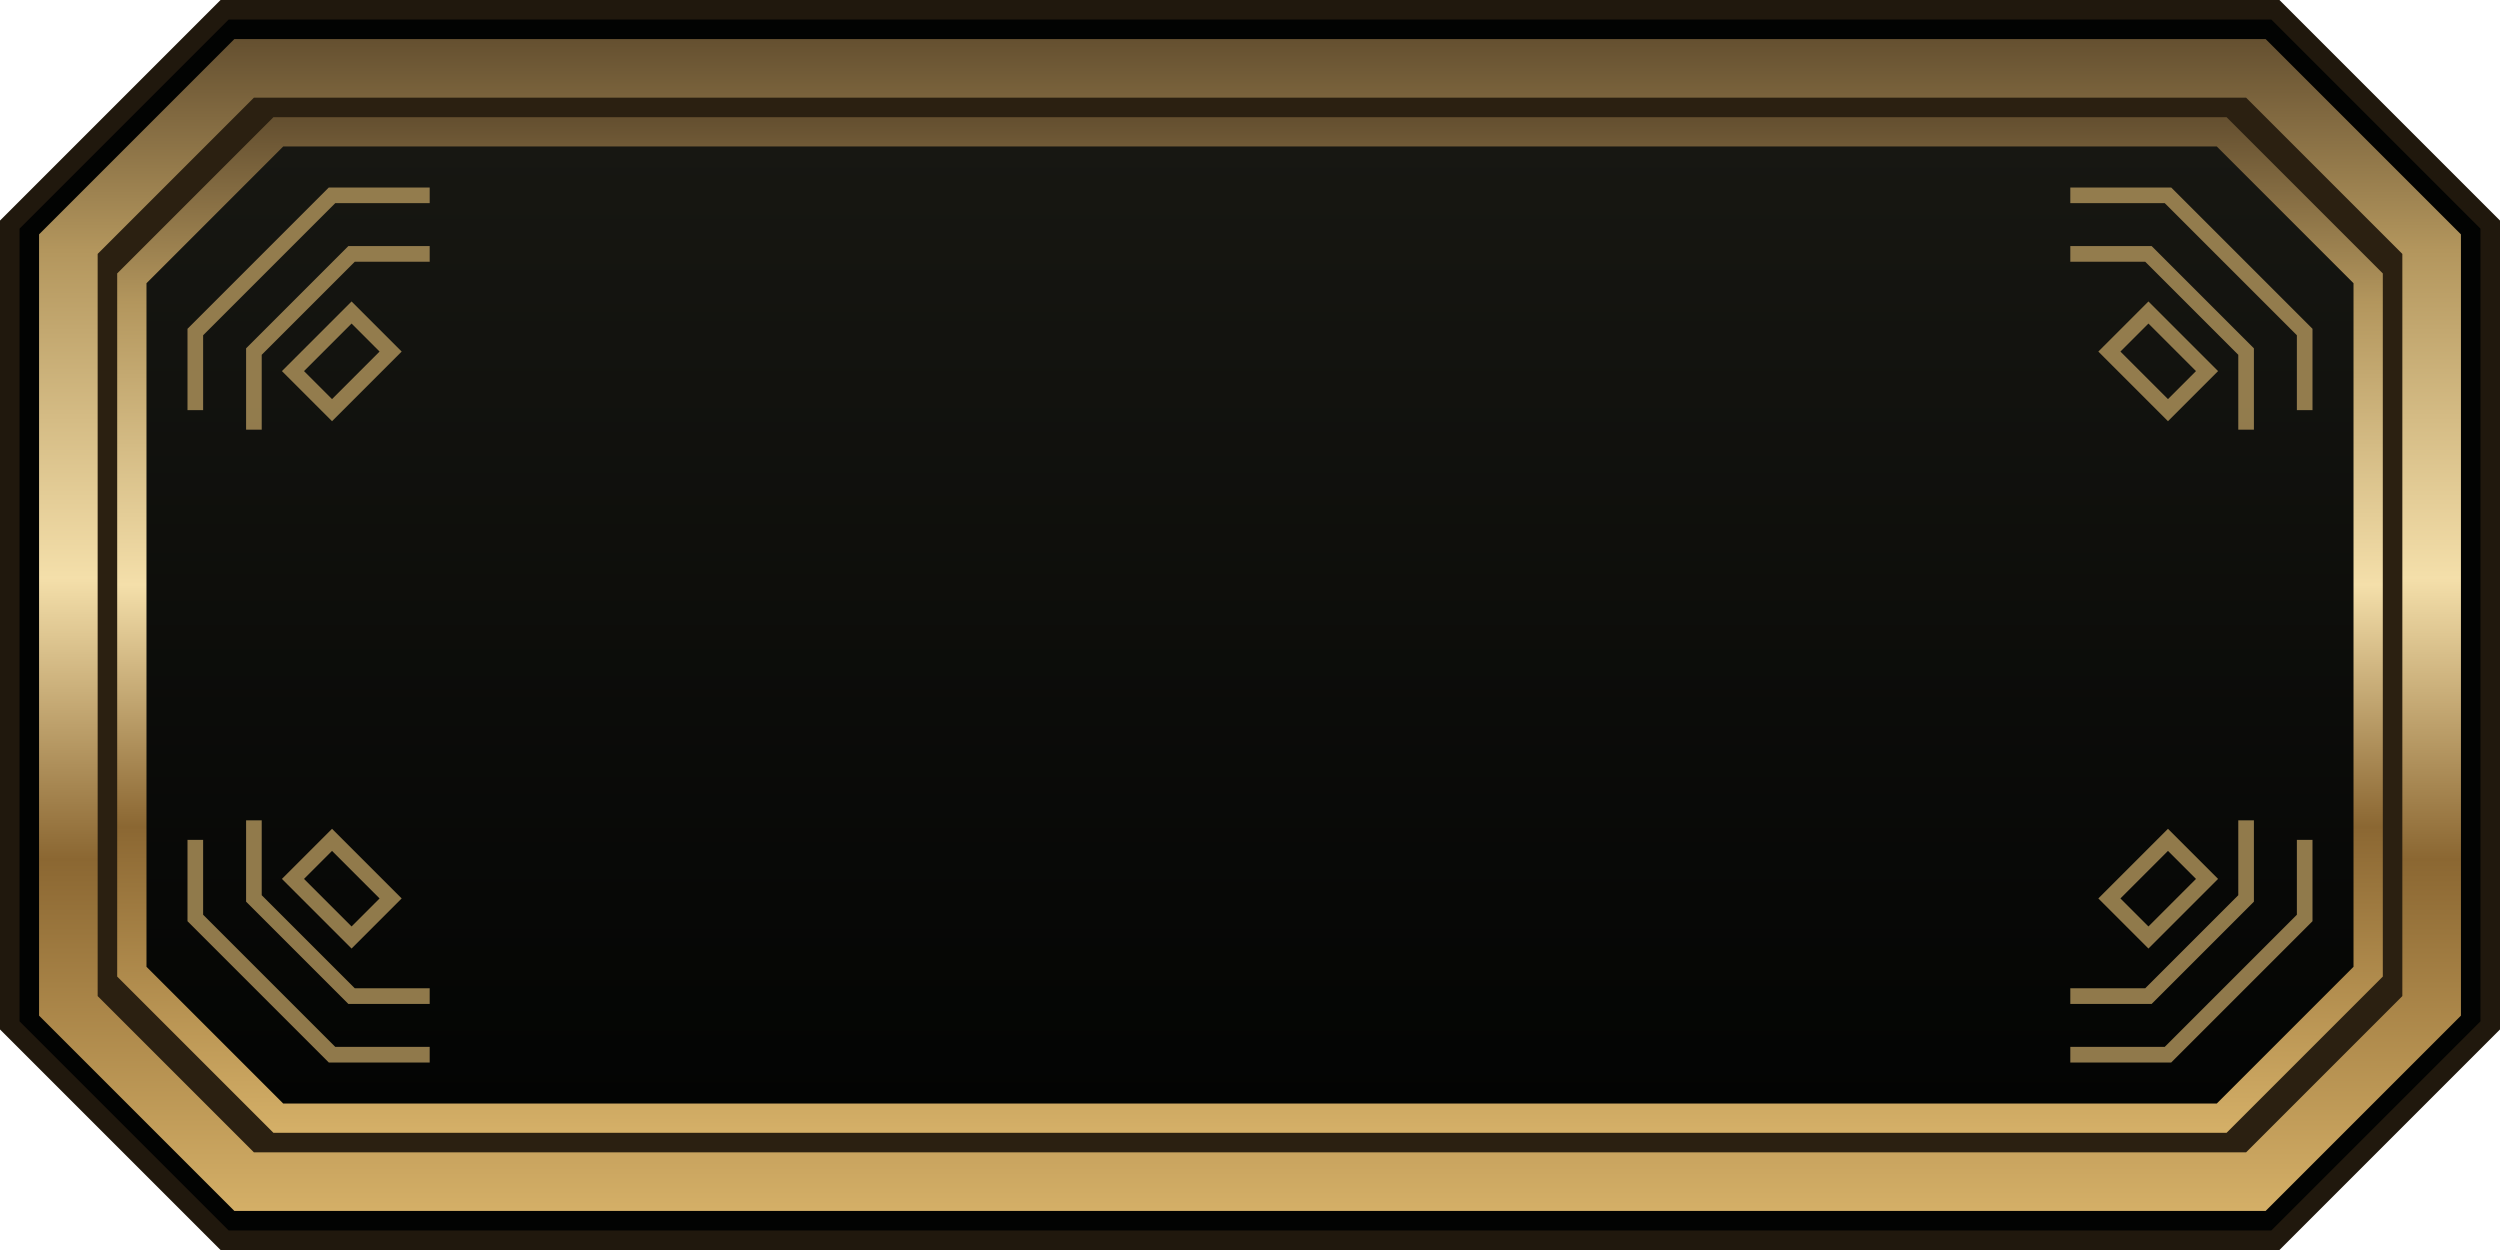
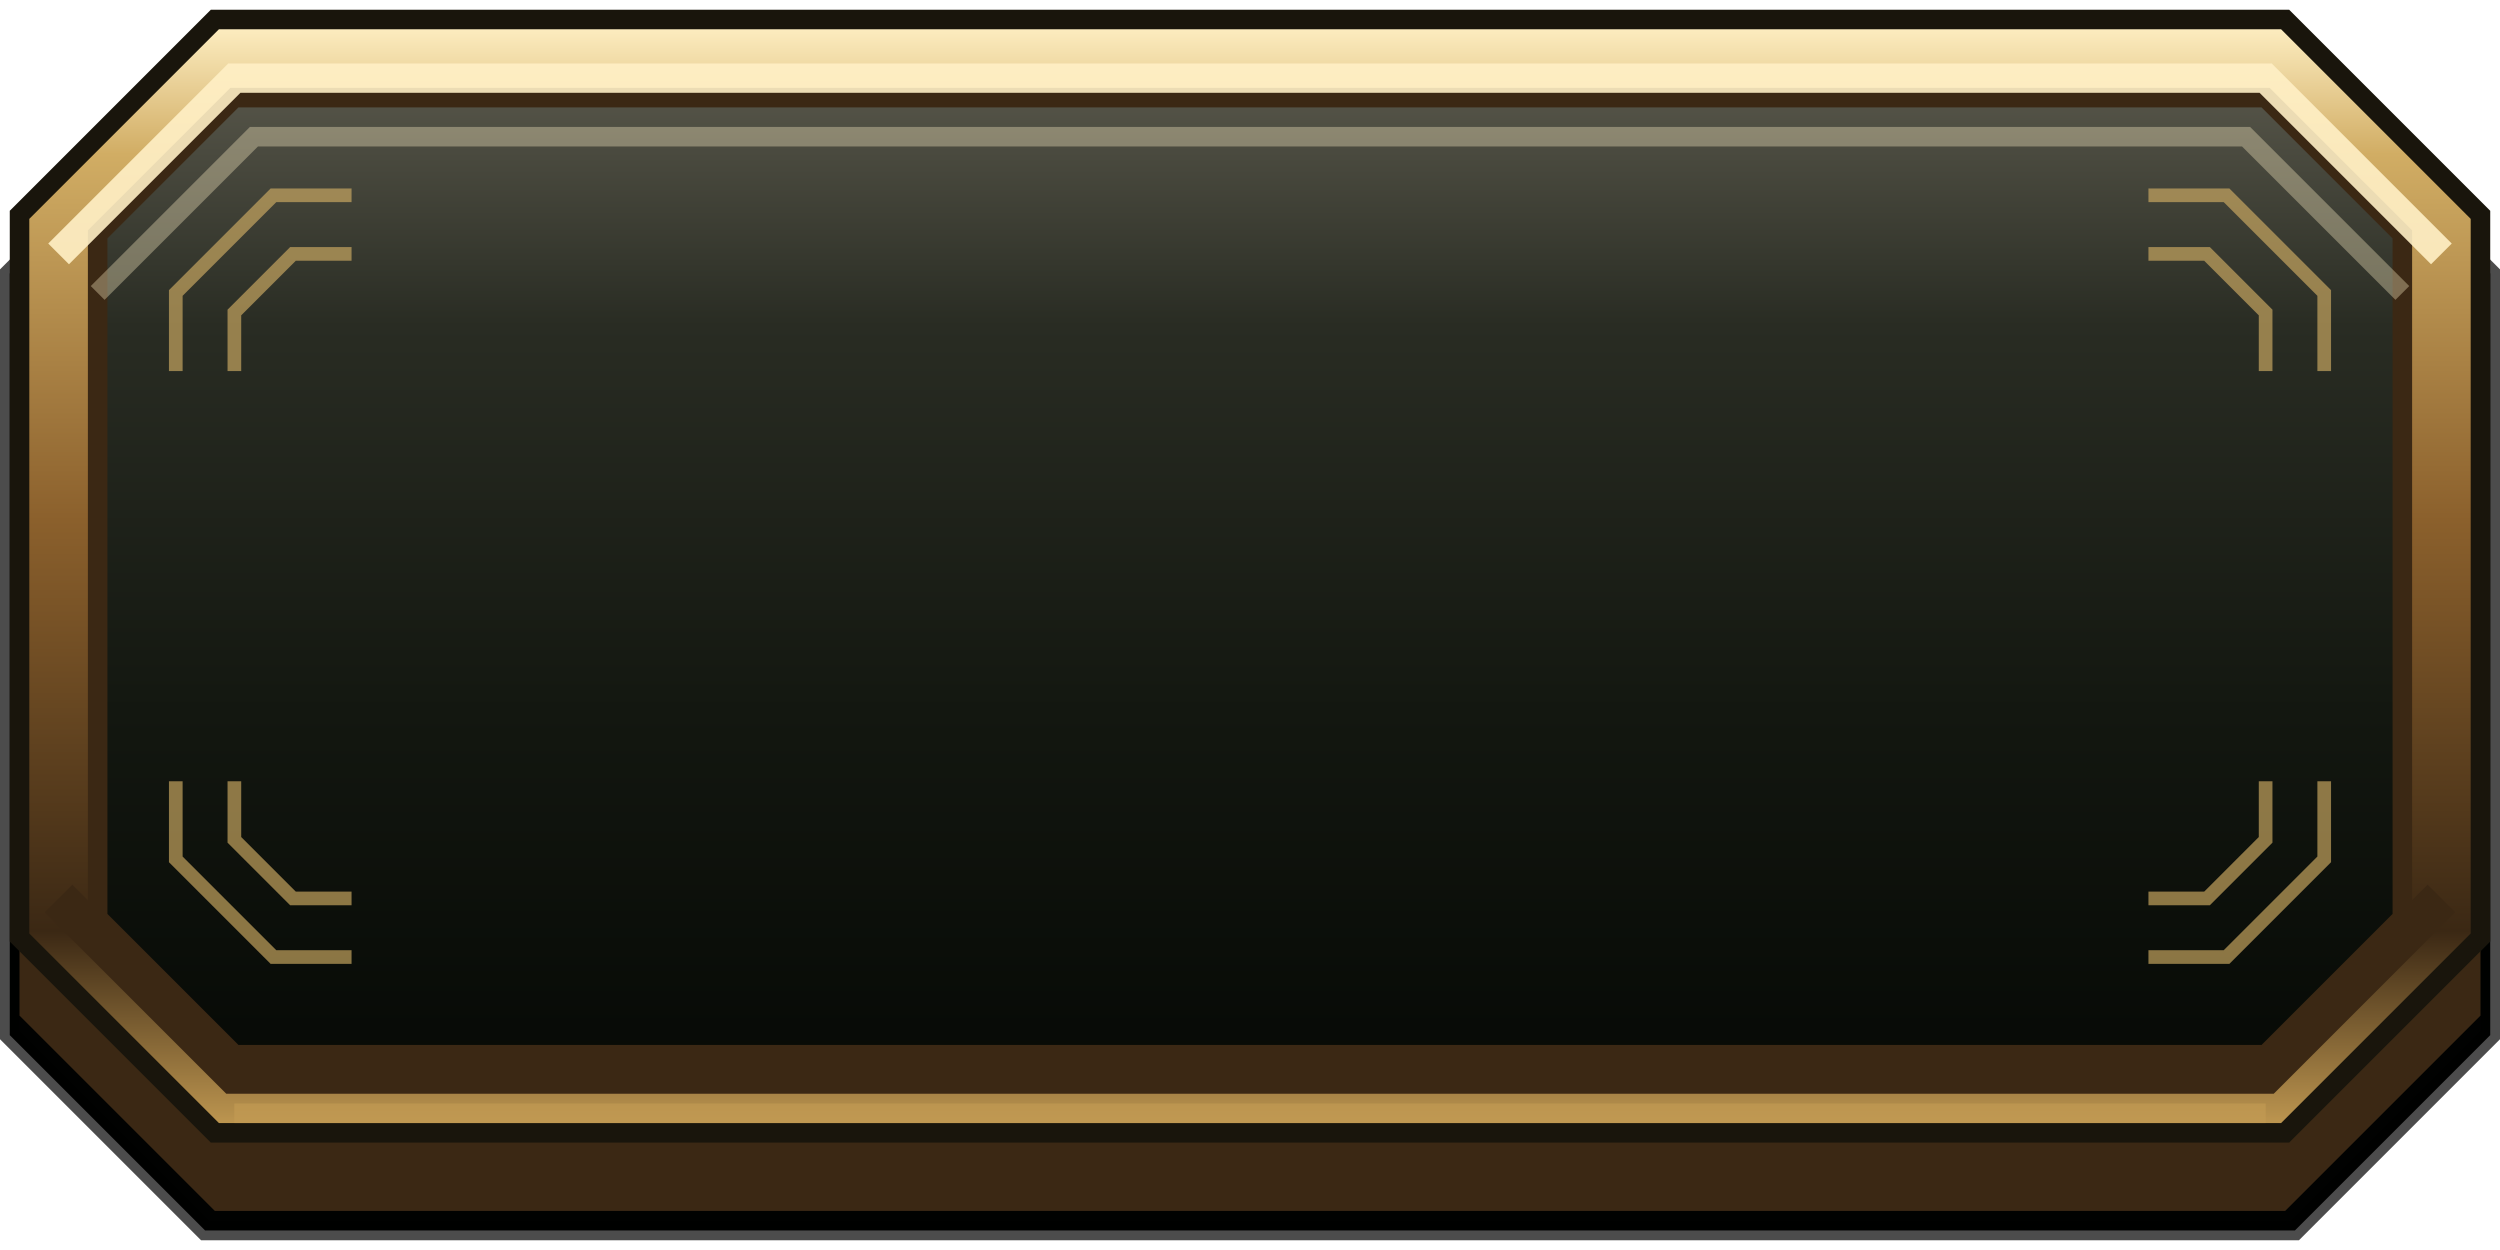
<svg xmlns="http://www.w3.org/2000/svg" width="128" height="64" viewBox="0 0 128 64">
  <defs>
-     <linearGradient id="gold" x2="0" y2="1">
-       <stop offset="0" stop-color="#655030" />
-       <stop offset=".18" stop-color="#b3965d" />
-       <stop offset=".46" stop-color="#f4dfaa" />
-       <stop offset=".7" stop-color="#8b6732" />
-       <stop offset="1" stop-color="#d4af67" />
+     <linearGradient id="rim" x1="0%" y1="0%" x2="0%" y2="100%">
+       <stop offset="0%" stop-color="#fff0c5" />
+       <stop offset="12%" stop-color="#d1ad64" />
+       <stop offset="45%" stop-color="#8b602c" />
+       <stop offset="82%" stop-color="#3b2814" />
+       <stop offset="100%" stop-color="#c29a52" />
    </linearGradient>
-     <linearGradient id="face" x2="0" y2="1">
-       <stop stop-color="#171712" />
-       <stop offset="1" stop-color="#030403" />
+     <linearGradient id="face" x1="0%" y1="0%" x2="0%" y2="100%">
+       <stop offset="0%" stop-color="#555448" />
+       <stop offset="24%" stop-color="#292c23" />
+       <stop offset="64%" stop-color="#131710" />
+       <stop offset="100%" stop-color="#070a06" />
    </linearGradient>
  </defs>
-   <path d="M 11.5,0.5 H 116.5 L 127.5,11.5 V 52.5 L 116.5,63.5 H 11.5 L 0.5,52.5 V 11.5 Z" fill="#020302" stroke="#20180d" />
-   <path d="M 12,2 H 116 L 126,12 V 52 L 116,62 H 12 L 2,52 V 12 Z" fill="url(#gold)" />
-   <path d="M 13,5 H 115 L 123,13 V 51 L 115,59 H 13 L 5,51 V 13 Z" fill="#2b2011" />
-   <path d="M 14,6 H 114 L 122,14 V 50 L 114,58 H 14 L 6,50 V 14 Z" fill="url(#gold)" />
-   <path d="M 14.5,7.5 H 113.5 L 120.5,14.5 V 49.5 L 113.5,56.5 H 14.5 L 7.5,49.5 V 14.5 Z" fill="url(#face)" />
-   <g transform="translate(0 0) scale(1 1)" fill="none" stroke="#b3965d" stroke-width=".8" opacity=".8">
-     <path d="M10 21 V17 L17 10 H22 M13 22 V18 L18 13 H22" />
-     <path d="M15 19 L18 16 L20 18 L17 21 Z" />
+   <path d="M10.5,4 H117.5 L127.5,14 V53 L117.5,63 H10.5 L0.5,53 V14 Z" fill="#010201" stroke="#000" stroke-opacity=".7" />
+   <path d="M11,3 H117 L127,13 V52 L117,62 H11 L1,52 V13 Z" fill="#3b2814" />
+   <path d="M11,1 H117 L127,11 V48 L117,58 H11 L1,48 V11 Z" fill="url(#rim)" stroke="#19150c" stroke-width="1" />
+   <path d="M12,5 H116 L123,12 V47 L116,54 H12 L5,47 V12 Z" fill="url(#face)" stroke="#3b2814" stroke-width="1" />
+   <path d="M3,13 L12,4 H116 L125,13" fill="none" stroke="#fff0c5" stroke-width="1.5" opacity=".9" />
+   <path d="M5,15 L13,7 H115 L123,15" fill="none" stroke="#fff0c5" stroke-width="1" opacity=".35" />
+   <path d="M3,46 L12,55 H116 L125,46" fill="none" stroke="#3b2814" stroke-width="2" />
+   <path d="M12,57 H116" fill="none" stroke="#c29a52" stroke-width="1" opacity=".7" />
+   <g transform="translate(0 1) scale(1 1)" fill="none" stroke="#d1ad64" stroke-width=".7" opacity=".65">
+     <path d="M9 18 V14 L14 9 H18 M12 18 V15 L15 12 H18" />
  </g>
-   <g transform="translate(128 0) scale(-1 1)" fill="none" stroke="#b3965d" stroke-width=".8" opacity=".8">
-     <path d="M10 21 V17 L17 10 H22 M13 22 V18 L18 13 H22" />
-     <path d="M15 19 L18 16 L20 18 L17 21 Z" />
+   <g transform="translate(128 1) scale(-1 1)" fill="none" stroke="#d1ad64" stroke-width=".7" opacity=".65">
+     <path d="M9 18 V14 L14 9 H18 M12 18 V15 L15 12 H18" />
  </g>
-   <g transform="translate(0 64) scale(1 -1)" fill="none" stroke="#b3965d" stroke-width=".8" opacity=".8">
-     <path d="M10 21 V17 L17 10 H22 M13 22 V18 L18 13 H22" />
-     <path d="M15 19 L18 16 L20 18 L17 21 Z" />
+   <g transform="translate(0 58) scale(1 -1)" fill="none" stroke="#d1ad64" stroke-width=".7" opacity=".65">
+     <path d="M9 18 V14 L14 9 H18 M12 18 V15 L15 12 H18" />
  </g>
-   <g transform="translate(128 64) scale(-1 -1)" fill="none" stroke="#b3965d" stroke-width=".8" opacity=".8">
-     <path d="M10 21 V17 L17 10 H22 M13 22 V18 L18 13 H22" />
-     <path d="M15 19 L18 16 L20 18 L17 21 Z" />
+   <g transform="translate(128 58) scale(-1 -1)" fill="none" stroke="#d1ad64" stroke-width=".7" opacity=".65">
+     <path d="M9 18 V14 L14 9 H18 M12 18 V15 L15 12 H18" />
  </g>
</svg>
